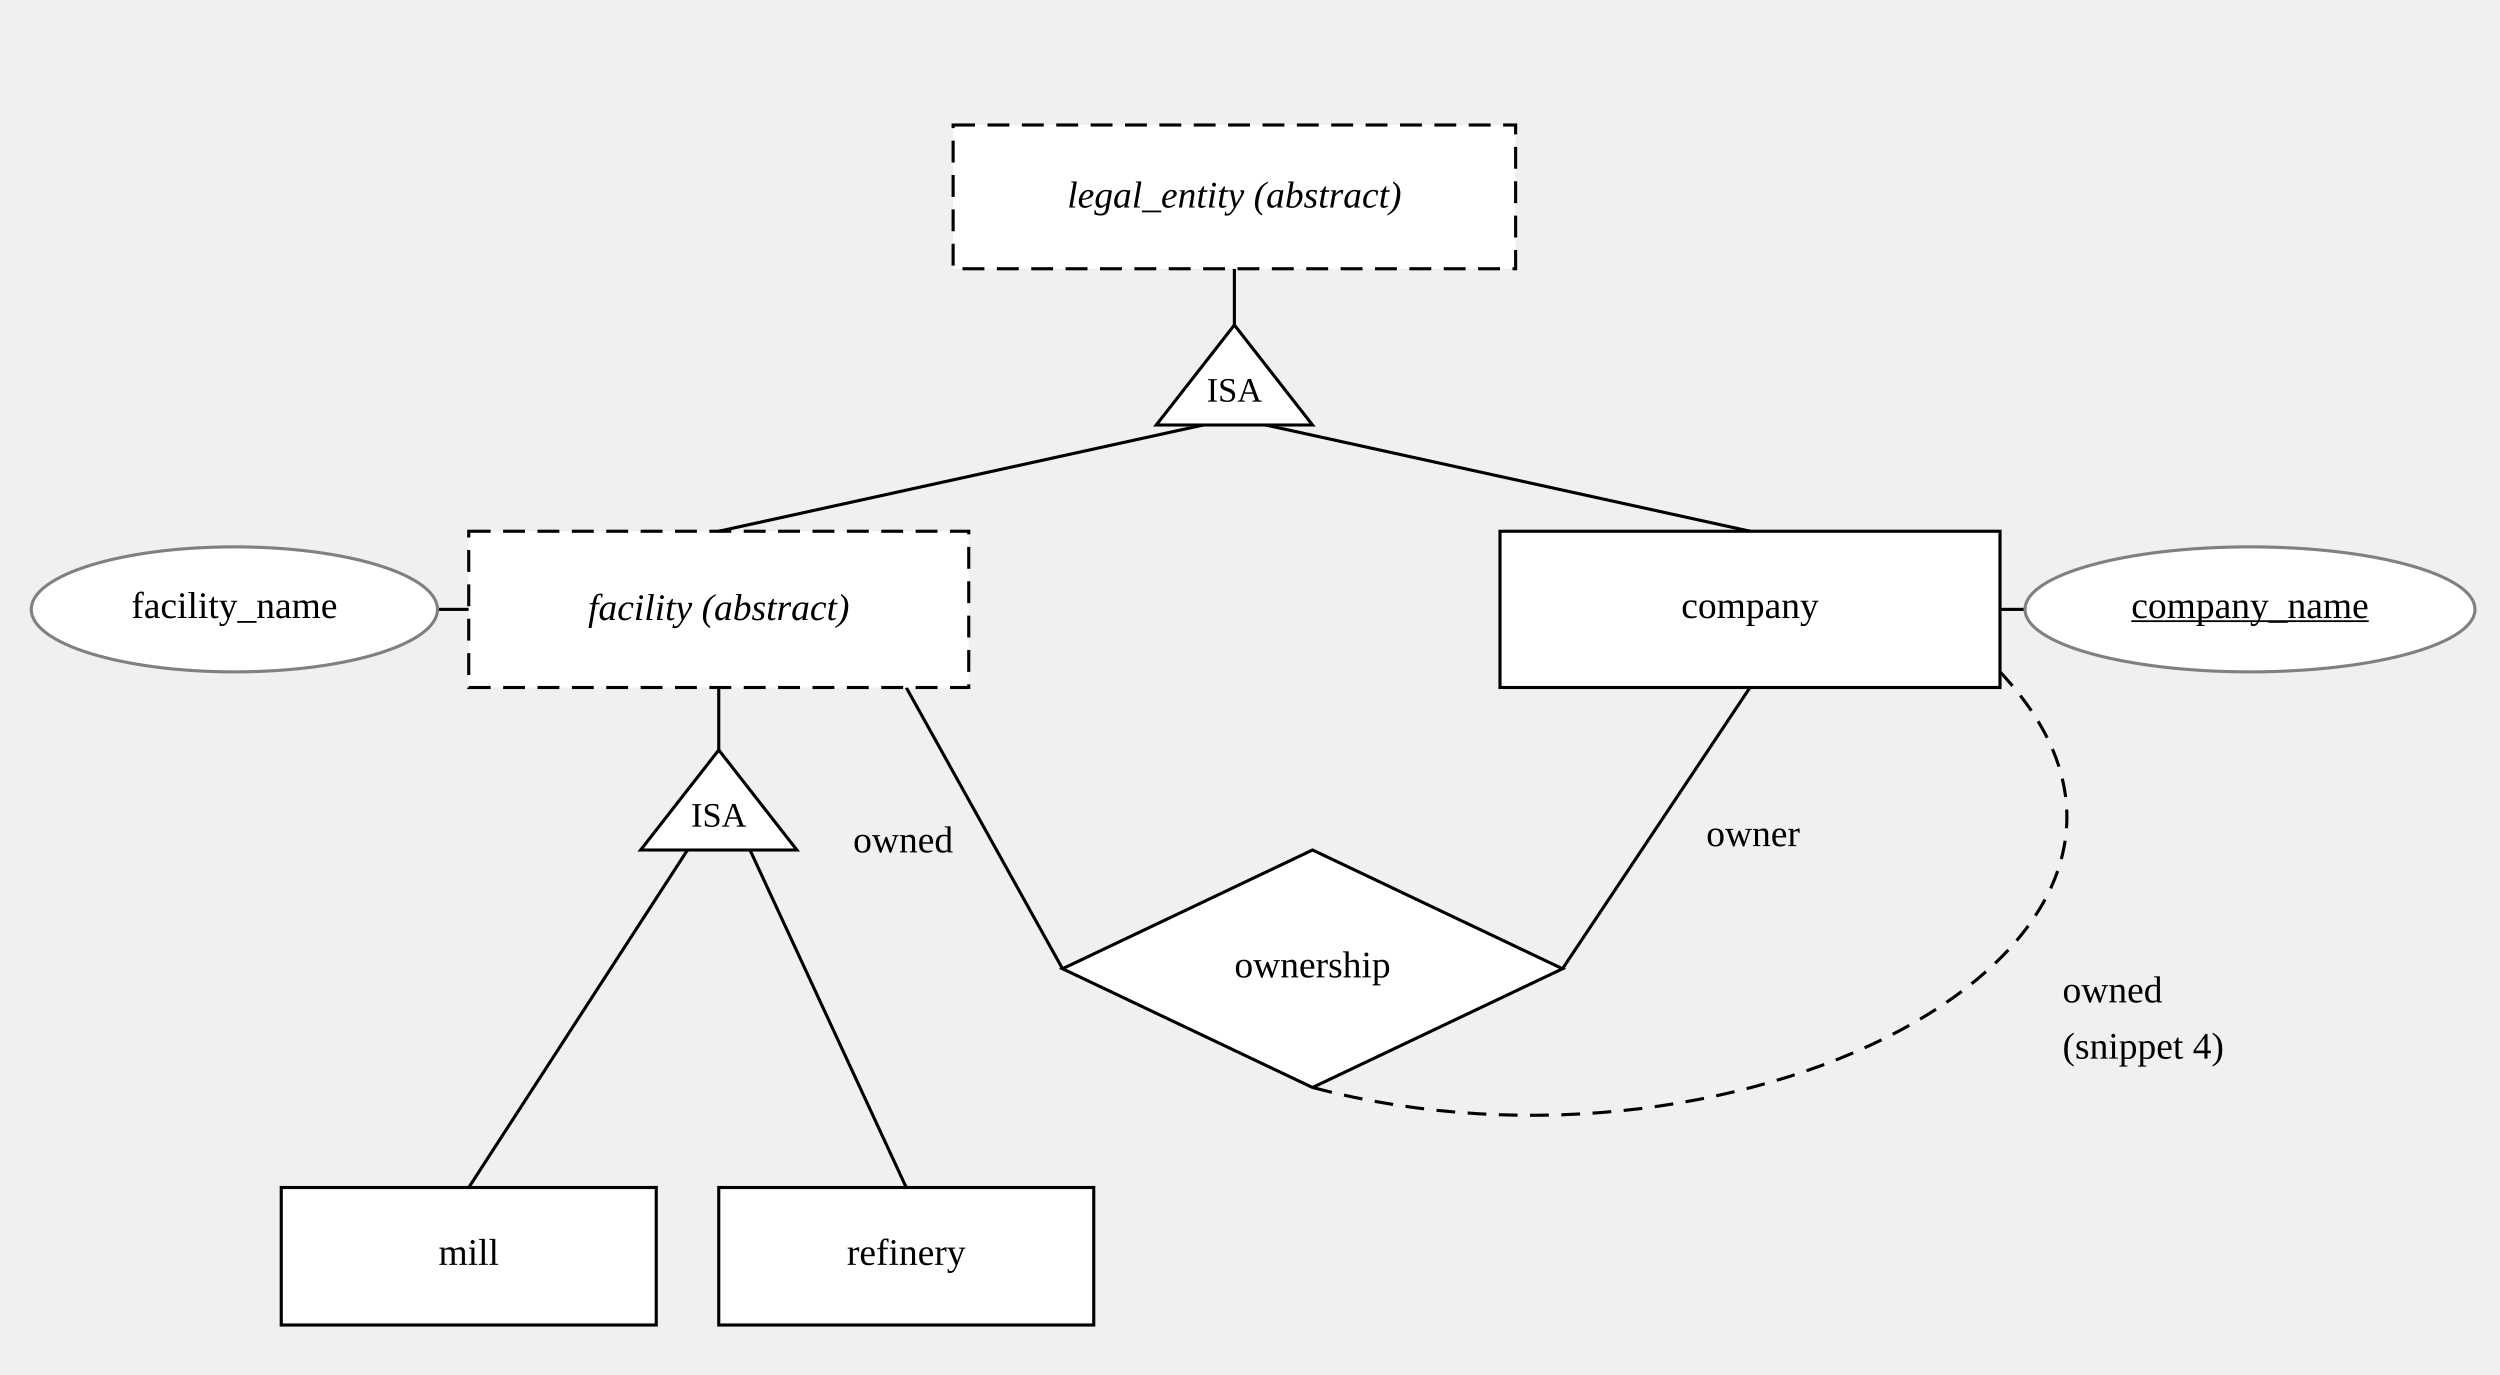
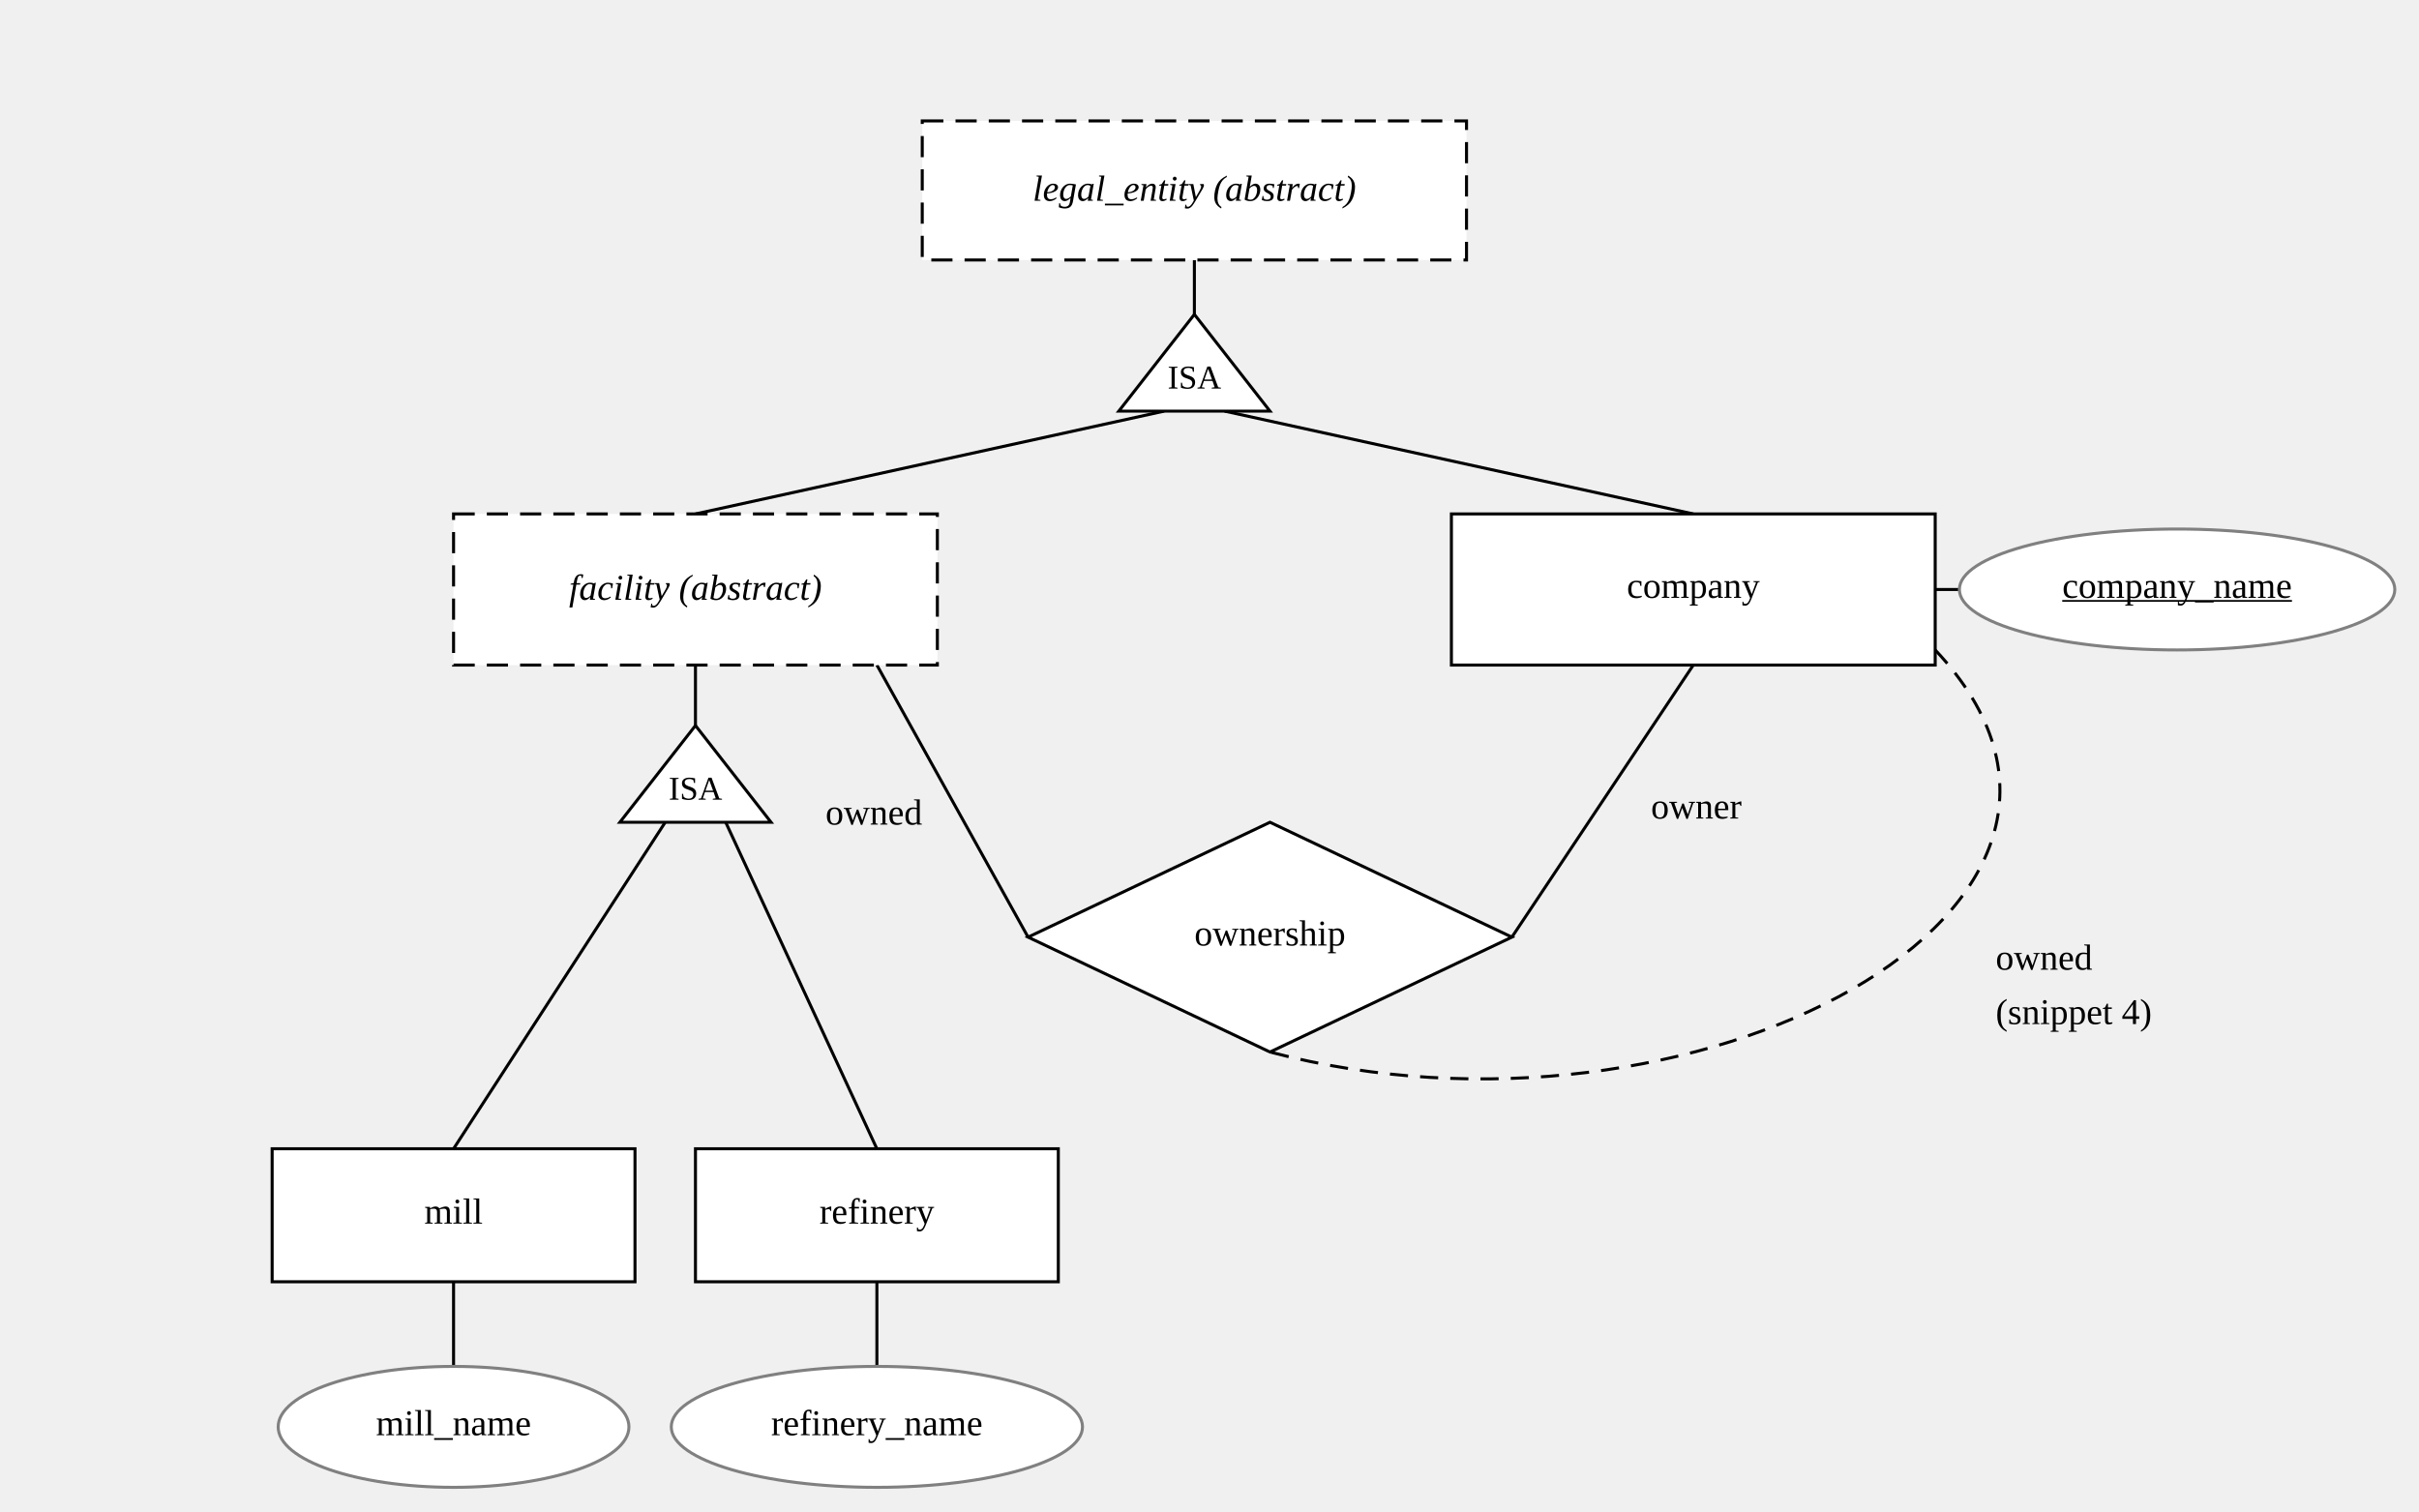
- <svg xmlns="http://www.w3.org/2000/svg" viewBox="0 0 800 440" class="er" role="img" aria-label="ER diagram, option 2: abstract legal_entity with subtypes facility (abstract; mill, refinery) and company; ownership relation with roles owner and owned; companies can also be owned">
+ <svg xmlns="http://www.w3.org/2000/svg" viewBox="0 0 800 500" class="er" role="img" aria-label="ER diagram, option 2: abstract legal_entity with subtypes facility (abstract; mill, refinery) and company; ownership relation with roles owner and owned; companies can also be owned">
  <g class="links" stroke="black" fill="none">
    <line x1="395" y1="86" x2="395" y2="104" />
    <line x1="385" y1="136" x2="230" y2="170" />
    <line x1="405" y1="136" x2="560" y2="170" />
-     <line x1="140" y1="195" x2="150" y2="195" />
    <line x1="640" y1="195" x2="648" y2="195" />
    <line x1="560" y1="220" x2="500" y2="310" />
    <line x1="290" y1="220" x2="340" y2="310" />
    <line x1="230" y1="220" x2="230" y2="240" />
    <line x1="220" y1="272" x2="150" y2="380" />
    <line x1="240" y1="272" x2="290" y2="380" />
+     <line x1="150" y1="424" x2="150" y2="452" />
+     <line x1="290" y1="424" x2="290" y2="452" />
  </g>
  <path class="new" d="M640,215 C720,300 560,385 420,348" stroke="black" fill="none" stroke-dasharray="6 4" />
  <g class="attr" fill="white" stroke="gray">
-     <ellipse cx="75" cy="195" rx="65" ry="20" />
    <ellipse cx="720" cy="195" rx="72" ry="20" />
+     <ellipse cx="150" cy="472" rx="58" ry="20" />
+     <ellipse cx="290" cy="472" rx="68" ry="20" />
  </g>
  <g class="ent" fill="white" stroke="black">
    <rect class="abstract" x="305" y="40" width="180" height="46" stroke-dasharray="7 4" />
    <rect class="abstract" x="150" y="170" width="160" height="50" stroke-dasharray="7 4" />
    <rect x="480" y="170" width="160" height="50" />
    <rect x="90" y="380" width="120" height="44" />
    <rect x="230" y="380" width="120" height="44" />
  </g>
  <polygon class="rel" points="420,272 500,310 420,348 340,310" fill="white" stroke="black" />
  <polygon class="isa" points="395,104 370,136 420,136" fill="white" stroke="black" />
  <polygon class="isa" points="230,240 205,272 255,272" fill="white" stroke="black" />
  <g text-anchor="middle" dominant-baseline="middle">
    <text x="395" y="63" class="name" font-style="italic">legal_entity (abstract)</text>
    <text x="395" y="126" font-size="11">ISA</text>
    <text x="230" y="195" class="name" font-style="italic">facility (abstract)</text>
    <text x="560" y="195" class="name">company</text>
-     <text x="75" y="195">facility_name</text>
    <text x="720" y="195" class="key" text-decoration="underline">company_name</text>
    <text x="230" y="262" font-size="11">ISA</text>
    <text x="420" y="310" class="relname">ownership</text>
    <text x="150" y="402" class="name">mill</text>
    <text x="290" y="402" class="name">refinery</text>
+     <text x="150" y="472">mill_name</text>
+     <text x="290" y="472">refinery_name</text>
    <text x="546" y="268" class="role" text-anchor="start">owner</text>
    <text x="305" y="270" class="role" text-anchor="end">owned</text>
    <text x="660" y="318" class="role new-label" text-anchor="start">owned</text>
    <text x="660" y="336" class="role new-label" text-anchor="start">(snippet 4)</text>
  </g>
</svg>
